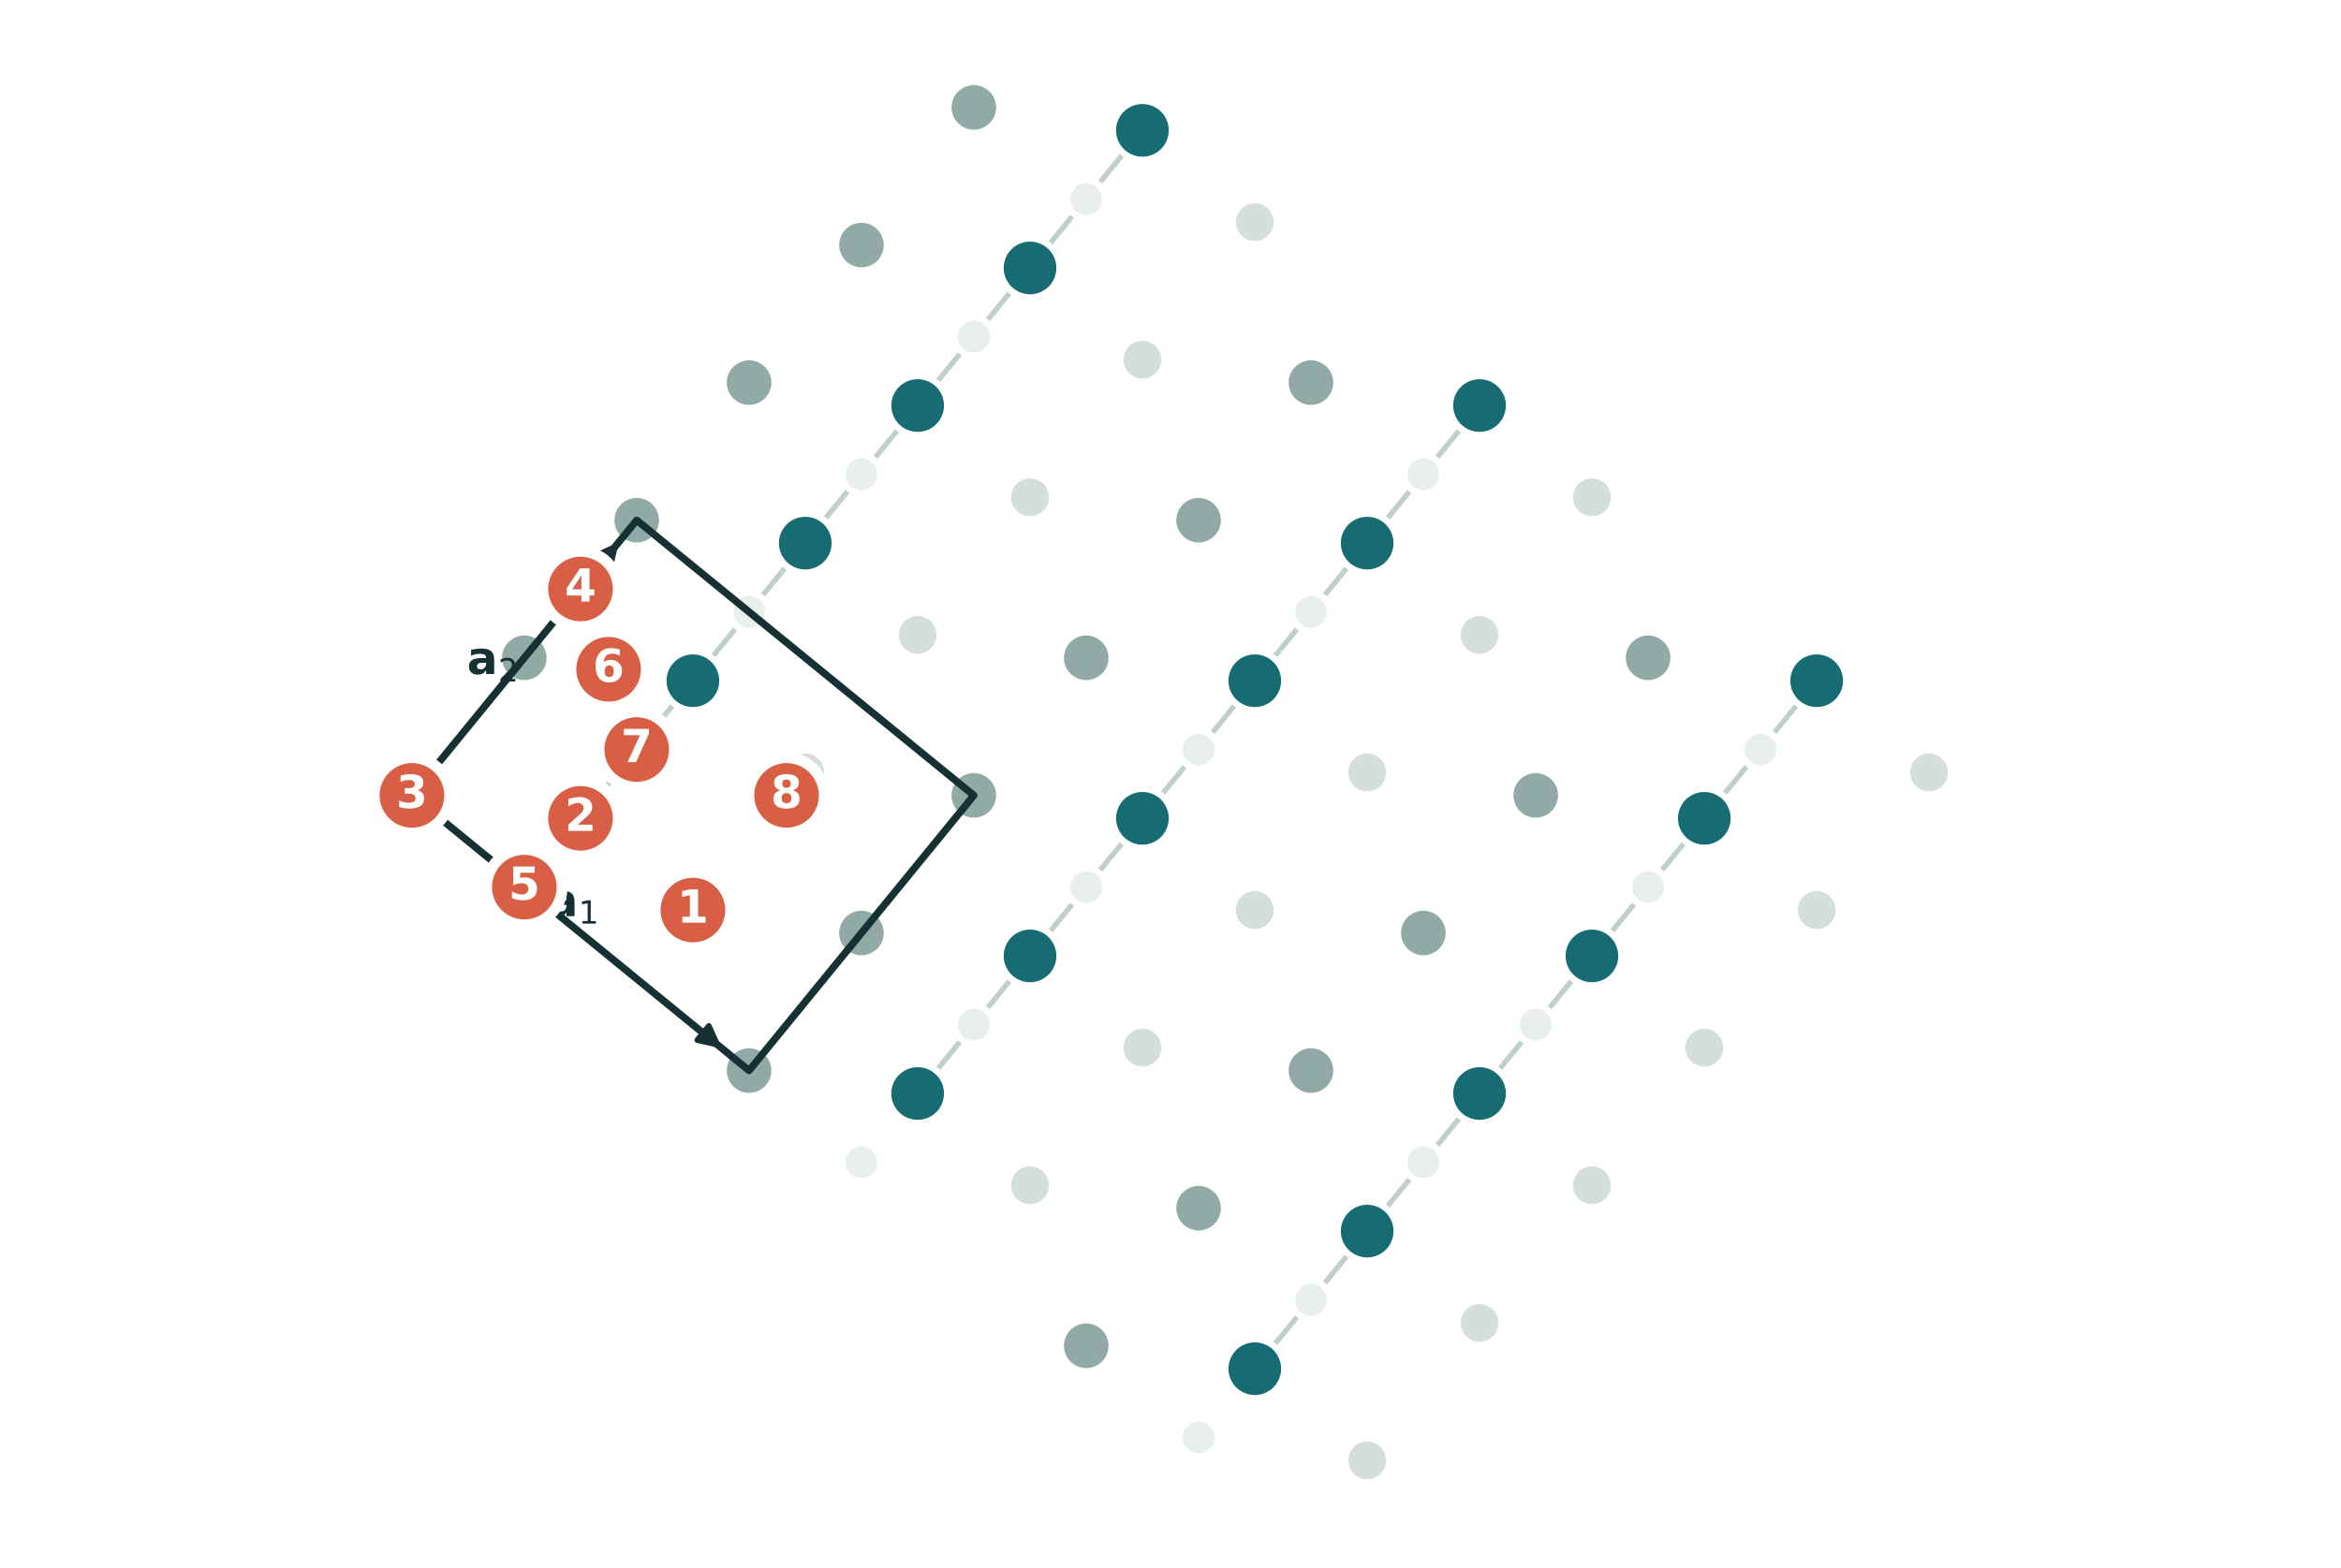
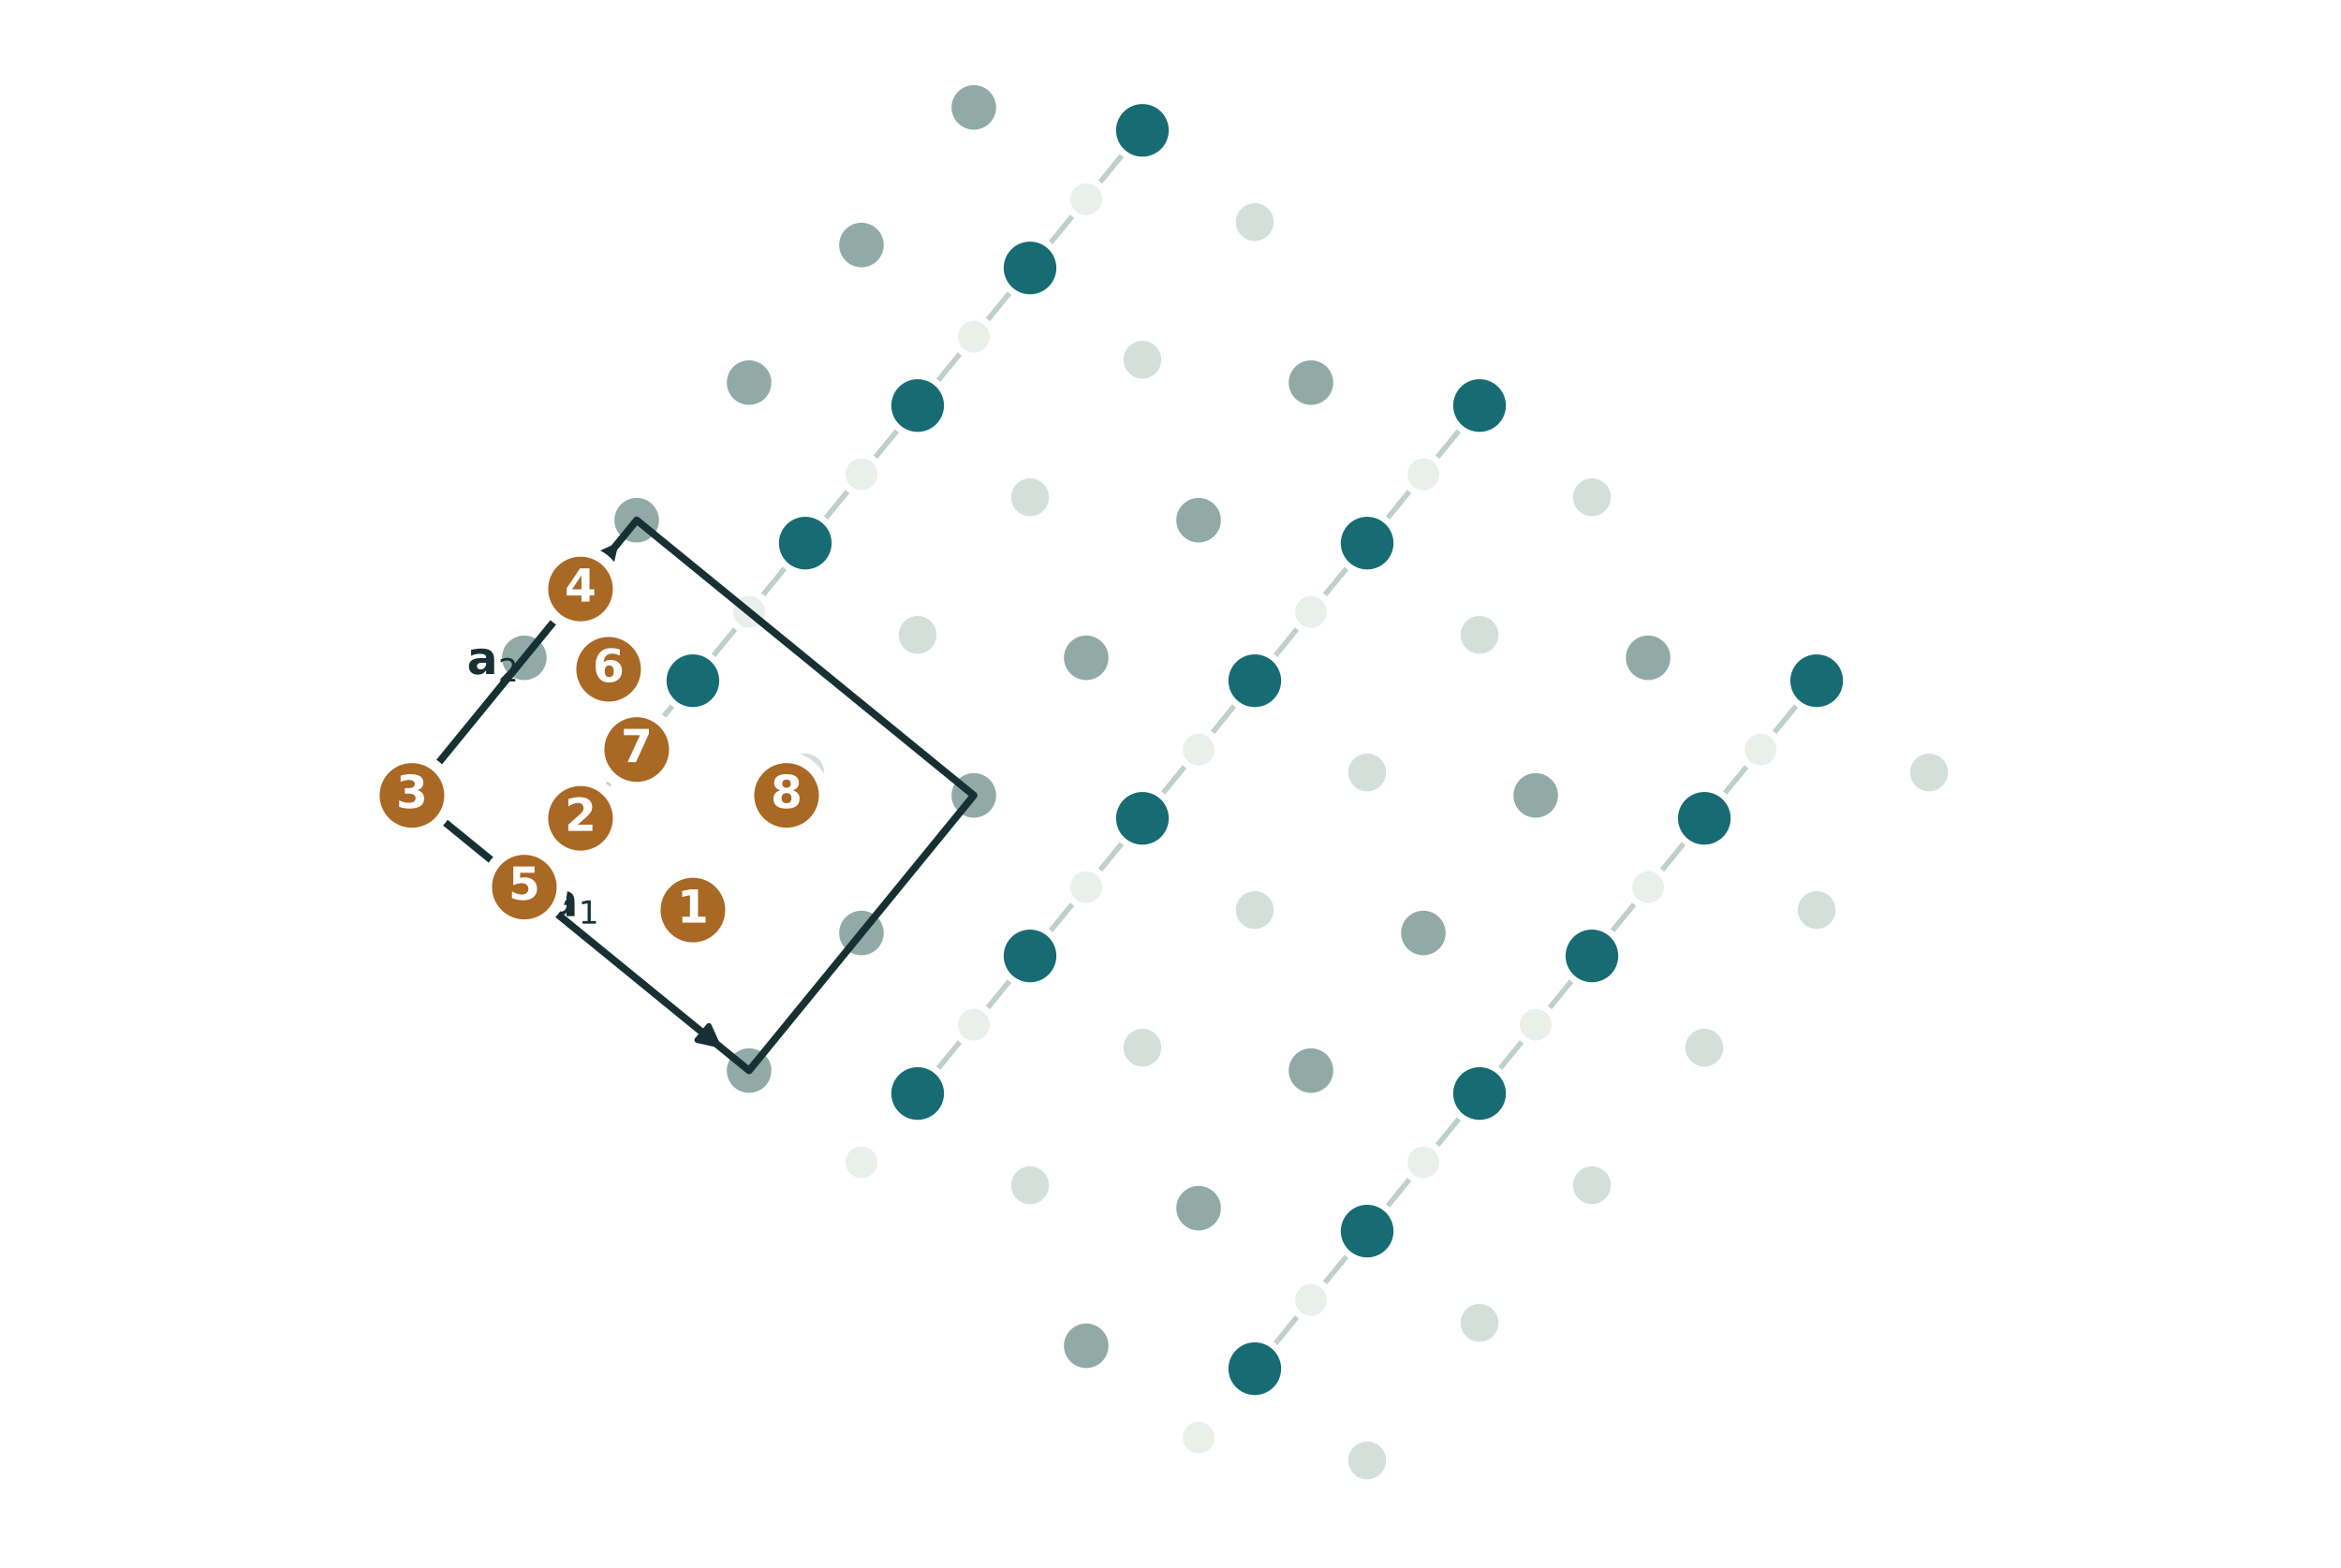
<svg xmlns="http://www.w3.org/2000/svg" xmlns:xlink="http://www.w3.org/1999/xlink" width="513.72pt" height="344.16pt" viewBox="0 0 513.72 344.16" version="1.1">
  <defs>
    <style type="text/css">*{stroke-linejoin: round; stroke-linecap: butt}</style>
  </defs>
  <g id="figure_1">
    <g id="patch_1">
      <path d="M 0 344.16 L 513.72 344.16 L 513.72 0 L 0 0 z " style="fill: #ffffff" />
    </g>
    <g id="axes_1">
      <g id="line2d_1">
        <path d="M 152.051 149.427 L 127.39 179.631 " clip-path="url(#pc7cd6314c0)" style="fill: none; stroke: #bfd0cb; stroke-width: 1.15; stroke-linecap: square" />
      </g>
      <g id="line2d_2">
        <path d="M 152.051 149.427 L 176.712 119.224 " clip-path="url(#pc7cd6314c0)" style="fill: none; stroke: #bfd0cb; stroke-width: 1.15; stroke-linecap: square" />
      </g>
      <g id="line2d_3">
        <path d="M 201.373 89.021 L 176.712 119.224 " clip-path="url(#pc7cd6314c0)" style="fill: none; stroke: #bfd0cb; stroke-width: 1.15; stroke-linecap: square" />
      </g>
      <g id="line2d_4">
        <path d="M 201.373 89.021 L 226.034 58.817 " clip-path="url(#pc7cd6314c0)" style="fill: none; stroke: #bfd0cb; stroke-width: 1.15; stroke-linecap: square" />
      </g>
      <g id="line2d_5">
        <path d="M 250.695 28.614 L 226.034 58.817 " clip-path="url(#pc7cd6314c0)" style="fill: none; stroke: #bfd0cb; stroke-width: 1.15; stroke-linecap: square" />
      </g>
      <g id="line2d_6">
        <path d="M 226.034 209.834 L 201.373 240.038 " clip-path="url(#pc7cd6314c0)" style="fill: none; stroke: #bfd0cb; stroke-width: 1.15; stroke-linecap: square" />
      </g>
      <g id="line2d_7">
        <path d="M 226.034 209.834 L 250.695 179.631 " clip-path="url(#pc7cd6314c0)" style="fill: none; stroke: #bfd0cb; stroke-width: 1.15; stroke-linecap: square" />
      </g>
      <g id="line2d_8">
        <path d="M 275.356 149.427 L 250.695 179.631 " clip-path="url(#pc7cd6314c0)" style="fill: none; stroke: #bfd0cb; stroke-width: 1.15; stroke-linecap: square" />
      </g>
      <g id="line2d_9">
        <path d="M 275.356 149.427 L 300.017 119.224 " clip-path="url(#pc7cd6314c0)" style="fill: none; stroke: #bfd0cb; stroke-width: 1.15; stroke-linecap: square" />
      </g>
      <g id="line2d_10">
        <path d="M 324.678 89.021 L 300.017 119.224 " clip-path="url(#pc7cd6314c0)" style="fill: none; stroke: #bfd0cb; stroke-width: 1.15; stroke-linecap: square" />
      </g>
      <g id="line2d_11">
        <path d="M 300.017 270.241 L 275.356 300.444 " clip-path="url(#pc7cd6314c0)" style="fill: none; stroke: #bfd0cb; stroke-width: 1.15; stroke-linecap: square" />
      </g>
      <g id="line2d_12">
        <path d="M 300.017 270.241 L 324.678 240.038 " clip-path="url(#pc7cd6314c0)" style="fill: none; stroke: #bfd0cb; stroke-width: 1.15; stroke-linecap: square" />
      </g>
      <g id="line2d_13">
        <path d="M 349.339 209.834 L 324.678 240.038 " clip-path="url(#pc7cd6314c0)" style="fill: none; stroke: #bfd0cb; stroke-width: 1.15; stroke-linecap: square" />
      </g>
      <g id="line2d_14">
        <path d="M 349.339 209.834 L 374 179.631 " clip-path="url(#pc7cd6314c0)" style="fill: none; stroke: #bfd0cb; stroke-width: 1.15; stroke-linecap: square" />
      </g>
      <g id="line2d_15">
        <path d="M 398.661 149.427 L 374 179.631 " clip-path="url(#pc7cd6314c0)" style="fill: none; stroke: #bfd0cb; stroke-width: 1.15; stroke-linecap: square" />
      </g>
      <g id="PathCollection_1">
        <defs>
          <path id="m818f9cbcf1" d="M 0 4.183 C 1.109 4.183 2.174 3.743 2.958 2.958 C 3.743 2.174 4.183 1.109 4.183 0 C 4.183 -1.109 3.743 -2.174 2.958 -2.958 C 2.174 -3.743 1.109 -4.183 0 -4.183 C -1.109 -4.183 -2.174 -3.743 -2.958 -2.958 C -3.743 -2.174 -4.183 -1.109 -4.183 0 C -4.183 1.109 -3.743 2.174 -2.958 2.958 C -2.174 3.743 -1.109 4.183 0 4.183 z " style="stroke: #ffffff; stroke-width: 1.4" />
        </defs>
        <g clip-path="url(#pc7cd6314c0)">
          <use xlink:href="#m818f9cbcf1" x="115.059" y="194.733" style="fill: #e9efeb; stroke: #ffffff; stroke-width: 1.4" />
          <use xlink:href="#m818f9cbcf1" x="139.72" y="164.529" style="fill: #e9efeb; stroke: #ffffff; stroke-width: 1.4" />
          <use xlink:href="#m818f9cbcf1" x="164.381" y="134.326" style="fill: #e9efeb; stroke: #ffffff; stroke-width: 1.4" />
          <use xlink:href="#m818f9cbcf1" x="189.042" y="104.122" style="fill: #e9efeb; stroke: #ffffff; stroke-width: 1.4" />
          <use xlink:href="#m818f9cbcf1" x="213.703" y="73.919" style="fill: #e9efeb; stroke: #ffffff; stroke-width: 1.4" />
          <use xlink:href="#m818f9cbcf1" x="238.364" y="43.716" style="fill: #e9efeb; stroke: #ffffff; stroke-width: 1.4" />
          <use xlink:href="#m818f9cbcf1" x="189.042" y="255.139" style="fill: #e9efeb; stroke: #ffffff; stroke-width: 1.4" />
          <use xlink:href="#m818f9cbcf1" x="213.703" y="224.936" style="fill: #e9efeb; stroke: #ffffff; stroke-width: 1.4" />
          <use xlink:href="#m818f9cbcf1" x="238.364" y="194.733" style="fill: #e9efeb; stroke: #ffffff; stroke-width: 1.4" />
          <use xlink:href="#m818f9cbcf1" x="263.025" y="164.529" style="fill: #e9efeb; stroke: #ffffff; stroke-width: 1.4" />
          <use xlink:href="#m818f9cbcf1" x="287.686" y="134.326" style="fill: #e9efeb; stroke: #ffffff; stroke-width: 1.4" />
          <use xlink:href="#m818f9cbcf1" x="312.347" y="104.122" style="fill: #e9efeb; stroke: #ffffff; stroke-width: 1.4" />
          <use xlink:href="#m818f9cbcf1" x="263.025" y="315.546" style="fill: #e9efeb; stroke: #ffffff; stroke-width: 1.4" />
          <use xlink:href="#m818f9cbcf1" x="287.686" y="285.343" style="fill: #e9efeb; stroke: #ffffff; stroke-width: 1.4" />
          <use xlink:href="#m818f9cbcf1" x="312.347" y="255.139" style="fill: #e9efeb; stroke: #ffffff; stroke-width: 1.4" />
          <use xlink:href="#m818f9cbcf1" x="337.008" y="224.936" style="fill: #e9efeb; stroke: #ffffff; stroke-width: 1.4" />
          <use xlink:href="#m818f9cbcf1" x="361.669" y="194.733" style="fill: #e9efeb; stroke: #ffffff; stroke-width: 1.4" />
          <use xlink:href="#m818f9cbcf1" x="386.33" y="164.529" style="fill: #e9efeb; stroke: #ffffff; stroke-width: 1.4" />
        </g>
      </g>
      <g id="PathCollection_2">
        <defs>
          <path id="meb2796108a" d="M 0 4.848 C 1.286 4.848 2.519 4.337 3.428 3.428 C 4.337 2.519 4.848 1.286 4.848 0 C 4.848 -1.286 4.337 -2.519 3.428 -3.428 C 2.519 -4.337 1.286 -4.848 0 -4.848 C -1.286 -4.848 -2.519 -4.337 -3.428 -3.428 C -4.337 -2.519 -4.848 -1.286 -4.848 0 C -4.848 1.286 -4.337 2.519 -3.428 3.428 C -2.519 4.337 -1.286 4.848 0 4.848 z " style="stroke: #ffffff; stroke-width: 1.4" />
        </defs>
        <g clip-path="url(#pc7cd6314c0)">
          <use xlink:href="#meb2796108a" x="152.051" y="199.766" style="fill: #d4dfda; stroke: #ffffff; stroke-width: 1.4" />
          <use xlink:href="#meb2796108a" x="176.712" y="169.563" style="fill: #d4dfda; stroke: #ffffff; stroke-width: 1.4" />
          <use xlink:href="#meb2796108a" x="201.373" y="139.36" style="fill: #d4dfda; stroke: #ffffff; stroke-width: 1.4" />
          <use xlink:href="#meb2796108a" x="226.034" y="109.156" style="fill: #d4dfda; stroke: #ffffff; stroke-width: 1.4" />
          <use xlink:href="#meb2796108a" x="250.695" y="78.953" style="fill: #d4dfda; stroke: #ffffff; stroke-width: 1.4" />
          <use xlink:href="#meb2796108a" x="275.356" y="48.749" style="fill: #d4dfda; stroke: #ffffff; stroke-width: 1.4" />
          <use xlink:href="#meb2796108a" x="226.034" y="260.173" style="fill: #d4dfda; stroke: #ffffff; stroke-width: 1.4" />
          <use xlink:href="#meb2796108a" x="250.695" y="229.97" style="fill: #d4dfda; stroke: #ffffff; stroke-width: 1.4" />
          <use xlink:href="#meb2796108a" x="275.356" y="199.766" style="fill: #d4dfda; stroke: #ffffff; stroke-width: 1.4" />
          <use xlink:href="#meb2796108a" x="300.017" y="169.563" style="fill: #d4dfda; stroke: #ffffff; stroke-width: 1.4" />
          <use xlink:href="#meb2796108a" x="324.678" y="139.36" style="fill: #d4dfda; stroke: #ffffff; stroke-width: 1.4" />
          <use xlink:href="#meb2796108a" x="349.339" y="109.156" style="fill: #d4dfda; stroke: #ffffff; stroke-width: 1.4" />
          <use xlink:href="#meb2796108a" x="300.017" y="320.58" style="fill: #d4dfda; stroke: #ffffff; stroke-width: 1.4" />
          <use xlink:href="#meb2796108a" x="324.678" y="290.377" style="fill: #d4dfda; stroke: #ffffff; stroke-width: 1.4" />
          <use xlink:href="#meb2796108a" x="349.339" y="260.173" style="fill: #d4dfda; stroke: #ffffff; stroke-width: 1.4" />
          <use xlink:href="#meb2796108a" x="374" y="229.97" style="fill: #d4dfda; stroke: #ffffff; stroke-width: 1.4" />
          <use xlink:href="#meb2796108a" x="398.661" y="199.766" style="fill: #d4dfda; stroke: #ffffff; stroke-width: 1.4" />
          <use xlink:href="#meb2796108a" x="423.322" y="169.563" style="fill: #d4dfda; stroke: #ffffff; stroke-width: 1.4" />
        </g>
      </g>
      <g id="PathCollection_3">
        <defs>
          <path id="m436cae02a2" d="M 0 5.59 C 1.483 5.59 2.905 5.001 3.953 3.953 C 5.001 2.905 5.59 1.483 5.59 0 C 5.59 -1.483 5.001 -2.905 3.953 -3.953 C 2.905 -5.001 1.483 -5.59 0 -5.59 C -1.483 -5.59 -2.905 -5.001 -3.953 -3.953 C -5.001 -2.905 -5.59 -1.483 -5.59 0 C -5.59 1.483 -5.001 2.905 -3.953 3.953 C -2.905 5.001 -1.483 5.59 0 5.59 z " style="stroke: #ffffff; stroke-width: 1.4" />
        </defs>
        <g clip-path="url(#pc7cd6314c0)">
          <use xlink:href="#m436cae02a2" x="115.059" y="144.394" style="fill: #91aaa6; stroke: #ffffff; stroke-width: 1.4" />
          <use xlink:href="#m436cae02a2" x="90.398" y="174.597" style="fill: #91aaa6; stroke: #ffffff; stroke-width: 1.4" />
          <use xlink:href="#m436cae02a2" x="164.381" y="83.987" style="fill: #91aaa6; stroke: #ffffff; stroke-width: 1.4" />
          <use xlink:href="#m436cae02a2" x="139.72" y="114.19" style="fill: #91aaa6; stroke: #ffffff; stroke-width: 1.4" />
          <use xlink:href="#m436cae02a2" x="213.703" y="23.58" style="fill: #91aaa6; stroke: #ffffff; stroke-width: 1.4" />
          <use xlink:href="#m436cae02a2" x="189.042" y="53.783" style="fill: #91aaa6; stroke: #ffffff; stroke-width: 1.4" />
          <use xlink:href="#m436cae02a2" x="189.042" y="204.8" style="fill: #91aaa6; stroke: #ffffff; stroke-width: 1.4" />
          <use xlink:href="#m436cae02a2" x="164.381" y="235.004" style="fill: #91aaa6; stroke: #ffffff; stroke-width: 1.4" />
          <use xlink:href="#m436cae02a2" x="238.364" y="144.394" style="fill: #91aaa6; stroke: #ffffff; stroke-width: 1.4" />
          <use xlink:href="#m436cae02a2" x="213.703" y="174.597" style="fill: #91aaa6; stroke: #ffffff; stroke-width: 1.4" />
          <use xlink:href="#m436cae02a2" x="287.686" y="83.987" style="fill: #91aaa6; stroke: #ffffff; stroke-width: 1.4" />
          <use xlink:href="#m436cae02a2" x="263.025" y="114.19" style="fill: #91aaa6; stroke: #ffffff; stroke-width: 1.4" />
          <use xlink:href="#m436cae02a2" x="263.025" y="265.207" style="fill: #91aaa6; stroke: #ffffff; stroke-width: 1.4" />
          <use xlink:href="#m436cae02a2" x="238.364" y="295.411" style="fill: #91aaa6; stroke: #ffffff; stroke-width: 1.4" />
          <use xlink:href="#m436cae02a2" x="312.347" y="204.8" style="fill: #91aaa6; stroke: #ffffff; stroke-width: 1.4" />
          <use xlink:href="#m436cae02a2" x="287.686" y="235.004" style="fill: #91aaa6; stroke: #ffffff; stroke-width: 1.4" />
          <use xlink:href="#m436cae02a2" x="361.669" y="144.394" style="fill: #91aaa6; stroke: #ffffff; stroke-width: 1.4" />
          <use xlink:href="#m436cae02a2" x="337.008" y="174.597" style="fill: #91aaa6; stroke: #ffffff; stroke-width: 1.4" />
        </g>
      </g>
      <g id="PathCollection_4">
        <defs>
          <path id="maa7a1e7612" d="M 0 6.481 C 1.719 6.481 3.367 5.798 4.583 4.583 C 5.798 3.367 6.481 1.719 6.481 0 C 6.481 -1.719 5.798 -3.367 4.583 -4.583 C 3.367 -5.798 1.719 -6.481 0 -6.481 C -1.719 -6.481 -3.367 -5.798 -4.583 -4.583 C -5.798 -3.367 -6.481 -1.719 -6.481 0 C -6.481 1.719 -5.798 3.367 -4.583 4.583 C -3.367 5.798 -1.719 6.481 0 6.481 z " style="stroke: #ffffff; stroke-width: 1.4" />
        </defs>
        <g clip-path="url(#pc7cd6314c0)">
          <use xlink:href="#maa7a1e7612" x="152.051" y="149.427" style="fill: #176b72; stroke: #ffffff; stroke-width: 1.4" />
          <use xlink:href="#maa7a1e7612" x="127.39" y="179.631" style="fill: #176b72; stroke: #ffffff; stroke-width: 1.4" />
          <use xlink:href="#maa7a1e7612" x="201.373" y="89.021" style="fill: #176b72; stroke: #ffffff; stroke-width: 1.4" />
          <use xlink:href="#maa7a1e7612" x="176.712" y="119.224" style="fill: #176b72; stroke: #ffffff; stroke-width: 1.4" />
          <use xlink:href="#maa7a1e7612" x="250.695" y="28.614" style="fill: #176b72; stroke: #ffffff; stroke-width: 1.4" />
          <use xlink:href="#maa7a1e7612" x="226.034" y="58.817" style="fill: #176b72; stroke: #ffffff; stroke-width: 1.4" />
          <use xlink:href="#maa7a1e7612" x="226.034" y="209.834" style="fill: #176b72; stroke: #ffffff; stroke-width: 1.4" />
          <use xlink:href="#maa7a1e7612" x="201.373" y="240.038" style="fill: #176b72; stroke: #ffffff; stroke-width: 1.4" />
          <use xlink:href="#maa7a1e7612" x="275.356" y="149.427" style="fill: #176b72; stroke: #ffffff; stroke-width: 1.4" />
          <use xlink:href="#maa7a1e7612" x="250.695" y="179.631" style="fill: #176b72; stroke: #ffffff; stroke-width: 1.4" />
          <use xlink:href="#maa7a1e7612" x="324.678" y="89.021" style="fill: #176b72; stroke: #ffffff; stroke-width: 1.4" />
          <use xlink:href="#maa7a1e7612" x="300.017" y="119.224" style="fill: #176b72; stroke: #ffffff; stroke-width: 1.4" />
          <use xlink:href="#maa7a1e7612" x="300.017" y="270.241" style="fill: #176b72; stroke: #ffffff; stroke-width: 1.4" />
          <use xlink:href="#maa7a1e7612" x="275.356" y="300.444" style="fill: #176b72; stroke: #ffffff; stroke-width: 1.4" />
          <use xlink:href="#maa7a1e7612" x="349.339" y="209.834" style="fill: #176b72; stroke: #ffffff; stroke-width: 1.4" />
          <use xlink:href="#maa7a1e7612" x="324.678" y="240.038" style="fill: #176b72; stroke: #ffffff; stroke-width: 1.4" />
          <use xlink:href="#maa7a1e7612" x="398.661" y="149.427" style="fill: #176b72; stroke: #ffffff; stroke-width: 1.4" />
          <use xlink:href="#maa7a1e7612" x="374" y="179.631" style="fill: #176b72; stroke: #ffffff; stroke-width: 1.4" />
        </g>
      </g>
      <g id="line2d_16">
        <path d="M 90.398 174.597 L 164.381 235.004 L 213.703 174.597 L 139.72 114.19 L 90.398 174.597 " clip-path="url(#pc7cd6314c0)" style="fill: none; stroke: #173033; stroke-width: 1.6; stroke-linecap: square" />
      </g>
      <g id="patch_2">
        <path d="M 96.317 179.429 Q 127.39 204.8 157.38 229.287 " style="fill: none; stroke: #173033; stroke-width: 1.25; stroke-linecap: round" />
        <path d="M 155.547 225.208 L 157.38 229.287 L 153.017 228.307 z " style="fill: #173033; stroke: #173033; stroke-width: 1.25; stroke-linecap: round" />
      </g>
      <g id="patch_3">
        <path d="M 94.344 169.764 Q 115.059 144.394 134.891 120.105 " style="fill: none; stroke: #173033; stroke-width: 1.25; stroke-linecap: round" />
        <path d="M 130.812 121.939 L 134.891 120.105 L 133.91 124.469 z " style="fill: #173033; stroke: #173033; stroke-width: 1.25; stroke-linecap: round" />
      </g>
      <g id="text_1">
        <g style="fill: #173033" transform="translate(120.1103 201.5125)">
          <text>
            <tspan x="0" y="-0.406" style="font-weight: 700; font-size: 10px; font-family: 'DejaVu Sans'; fill: #173033">a</tspan>
            <tspan x="6.844" y="1.234" style="font-size: 7px; font-family: 'DejaVu Sans'; fill: #173033">1</tspan>
          </text>
        </g>
      </g>
      <g id="text_2">
        <g style="fill: #173033" transform="translate(102.473 148.3611)">
          <text>
            <tspan x="0" y="-0.406" style="font-weight: 700; font-size: 10px; font-family: 'DejaVu Sans'; fill: #173033">a</tspan>
            <tspan x="6.844" y="1.234" style="font-size: 7px; font-family: 'DejaVu Sans'; fill: #173033">2</tspan>
          </text>
        </g>
      </g>
      <g id="PathCollection_5">
        <defs>
-           <path id="mbbbd9a269c" d="M 0 8.292 C 2.199 8.292 4.308 7.418 5.863 5.863 C 7.418 4.308 8.292 2.199 8.292 0 C 8.292 -2.199 7.418 -4.308 5.863 -5.863 C 4.308 -7.418 2.199 -8.292 0 -8.292 C -2.199 -8.292 -4.308 -7.418 -5.863 -5.863 C -7.418 -4.308 -8.292 -2.199 -8.292 0 C -8.292 2.199 -7.418 4.308 -5.863 5.863 C -4.308 7.418 -2.199 8.292 0 8.292 z " style="stroke: #ffffff; stroke-width: 2.4" />
-         </defs>
-         <g clip-path="url(#pc7cd6314c0)">
-           <use xlink:href="#mbbbd9a269c" x="152.051" y="199.766" style="fill: #d85f45; stroke: #ffffff; stroke-width: 2.4" />
+           <path id="me1f2d3b17a" d="M 0 8.292 C 2.199 8.292 4.308 7.418 5.863 5.863 C 7.418 4.308 8.292 2.199 8.292 0 C 8.292 -2.199 7.418 -4.308 5.863 -5.863 C 4.308 -7.418 2.199 -8.292 0 -8.292 C -2.199 -8.292 -4.308 -7.418 -5.863 -5.863 C -7.418 -4.308 -8.292 -2.199 -8.292 0 C -8.292 2.199 -7.418 4.308 -5.863 5.863 C -4.308 7.418 -2.199 8.292 0 8.292 z " style="stroke: #ffffff; stroke-width: 2.4" />
+         </defs>
+         <g clip-path="url(#pc7cd6314c0)">
+           <use xlink:href="#me1f2d3b17a" x="152.051" y="199.766" style="fill: #a96824; stroke: #ffffff; stroke-width: 2.4" />
        </g>
      </g>
      <g id="PathCollection_6">
        <g clip-path="url(#pc7cd6314c0)">
-           <use xlink:href="#mbbbd9a269c" x="127.39" y="179.631" style="fill: #d85f45; stroke: #ffffff; stroke-width: 2.4" />
+           <use xlink:href="#me1f2d3b17a" x="127.39" y="179.631" style="fill: #a96824; stroke: #ffffff; stroke-width: 2.4" />
        </g>
      </g>
      <g id="PathCollection_7">
        <g clip-path="url(#pc7cd6314c0)">
-           <use xlink:href="#mbbbd9a269c" x="90.398" y="174.597" style="fill: #d85f45; stroke: #ffffff; stroke-width: 2.4" />
+           <use xlink:href="#me1f2d3b17a" x="90.398" y="174.597" style="fill: #a96824; stroke: #ffffff; stroke-width: 2.4" />
        </g>
      </g>
      <g id="PathCollection_8">
        <g clip-path="url(#pc7cd6314c0)">
-           <use xlink:href="#mbbbd9a269c" x="127.39" y="129.292" style="fill: #d85f45; stroke: #ffffff; stroke-width: 2.4" />
+           <use xlink:href="#me1f2d3b17a" x="127.39" y="129.292" style="fill: #a96824; stroke: #ffffff; stroke-width: 2.4" />
        </g>
      </g>
      <g id="PathCollection_9">
        <g clip-path="url(#pc7cd6314c0)">
-           <use xlink:href="#mbbbd9a269c" x="115.059" y="194.733" style="fill: #d85f45; stroke: #ffffff; stroke-width: 2.4" />
+           <use xlink:href="#me1f2d3b17a" x="115.059" y="194.733" style="fill: #a96824; stroke: #ffffff; stroke-width: 2.4" />
        </g>
      </g>
      <g id="PathCollection_10">
        <g clip-path="url(#pc7cd6314c0)">
-           <use xlink:href="#mbbbd9a269c" x="133.555" y="146.911" style="fill: #d85f45; stroke: #ffffff; stroke-width: 2.4" />
+           <use xlink:href="#me1f2d3b17a" x="133.555" y="146.911" style="fill: #a96824; stroke: #ffffff; stroke-width: 2.4" />
        </g>
      </g>
      <g id="PathCollection_11">
        <g clip-path="url(#pc7cd6314c0)">
-           <use xlink:href="#mbbbd9a269c" x="139.72" y="164.529" style="fill: #d85f45; stroke: #ffffff; stroke-width: 2.4" />
+           <use xlink:href="#me1f2d3b17a" x="139.72" y="164.529" style="fill: #a96824; stroke: #ffffff; stroke-width: 2.4" />
        </g>
      </g>
      <g id="PathCollection_12">
        <g clip-path="url(#pc7cd6314c0)">
-           <use xlink:href="#mbbbd9a269c" x="172.602" y="174.597" style="fill: #d85f45; stroke: #ffffff; stroke-width: 2.4" />
+           <use xlink:href="#me1f2d3b17a" x="172.602" y="174.597" style="fill: #a96824; stroke: #ffffff; stroke-width: 2.4" />
        </g>
      </g>
      <g id="text_3">
        <text style="font-weight: 700; font-size: 10px; font-family: 'DejaVu Sans'; text-anchor: middle; fill: #ffffff" x="152.051" y="202.526" transform="rotate(-0 152.0509 202.5258)">1</text>
      </g>
      <g id="text_4">
        <text style="font-weight: 700; font-size: 10px; font-family: 'DejaVu Sans'; text-anchor: middle; fill: #ffffff" x="127.39" y="182.39" transform="rotate(-0 127.3899 182.3902)">2</text>
      </g>
      <g id="text_5">
        <text style="font-weight: 700; font-size: 10px; font-family: 'DejaVu Sans'; text-anchor: middle; fill: #ffffff" x="90.398" y="177.356" transform="rotate(-0 90.39849 177.3563)">3</text>
      </g>
      <g id="text_6">
        <text style="font-weight: 700; font-size: 10px; font-family: 'DejaVu Sans'; text-anchor: middle; fill: #ffffff" x="127.39" y="132.051" transform="rotate(-0 127.3899 132.0512)">4</text>
      </g>
      <g id="text_7">
        <text style="font-weight: 700; font-size: 10px; font-family: 'DejaVu Sans'; text-anchor: middle; fill: #ffffff" x="115.059" y="197.492" transform="rotate(-0 115.0595 197.4919)">5</text>
      </g>
      <g id="text_8">
        <text style="font-weight: 700; font-size: 10px; font-family: 'DejaVu Sans'; text-anchor: middle; fill: #ffffff" x="133.555" y="149.67" transform="rotate(-0 133.5552 149.6699)">6</text>
      </g>
      <g id="text_9">
        <text style="font-weight: 700; font-size: 10px; font-family: 'DejaVu Sans'; text-anchor: middle; fill: #ffffff" x="139.72" y="167.289" transform="rotate(-0 139.7204 167.2885)">7</text>
      </g>
      <g id="text_10">
        <text style="font-weight: 700; font-size: 10px; font-family: 'DejaVu Sans'; text-anchor: middle; fill: #ffffff" x="172.602" y="177.356" transform="rotate(-0 172.6017 177.3563)">8</text>
      </g>
    </g>
  </g>
  <defs>
    <clipPath id="pc7cd6314c0">
      <rect x="5.76" y="5.76" width="502.2" height="332.64" />
    </clipPath>
  </defs>
</svg>
